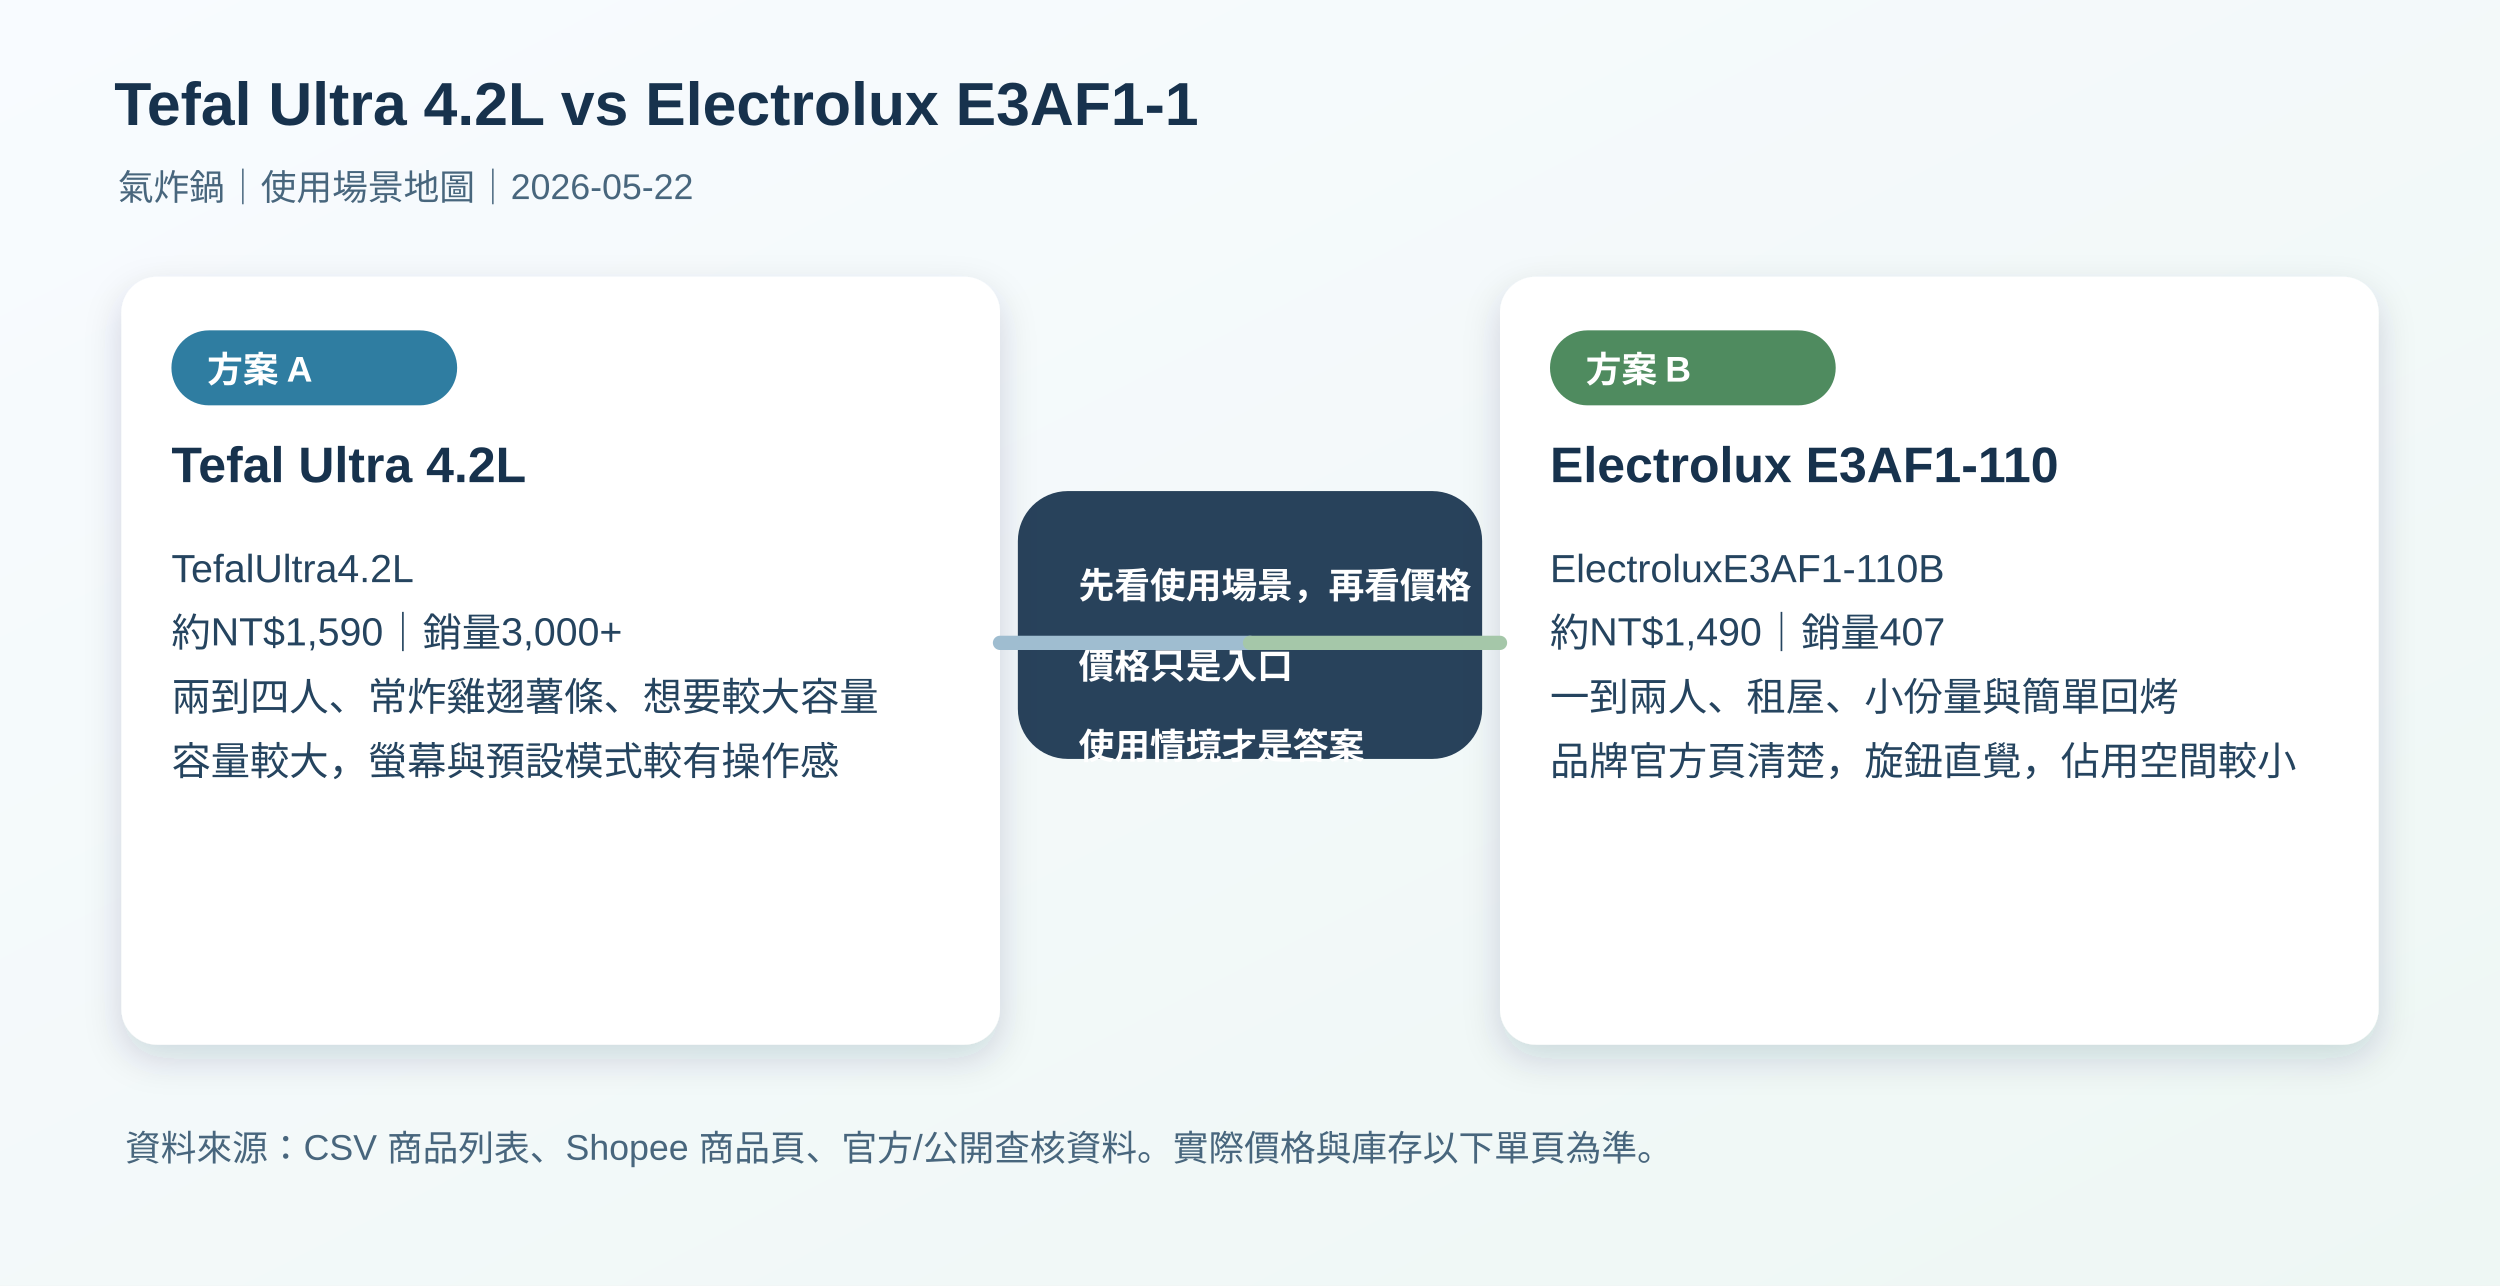
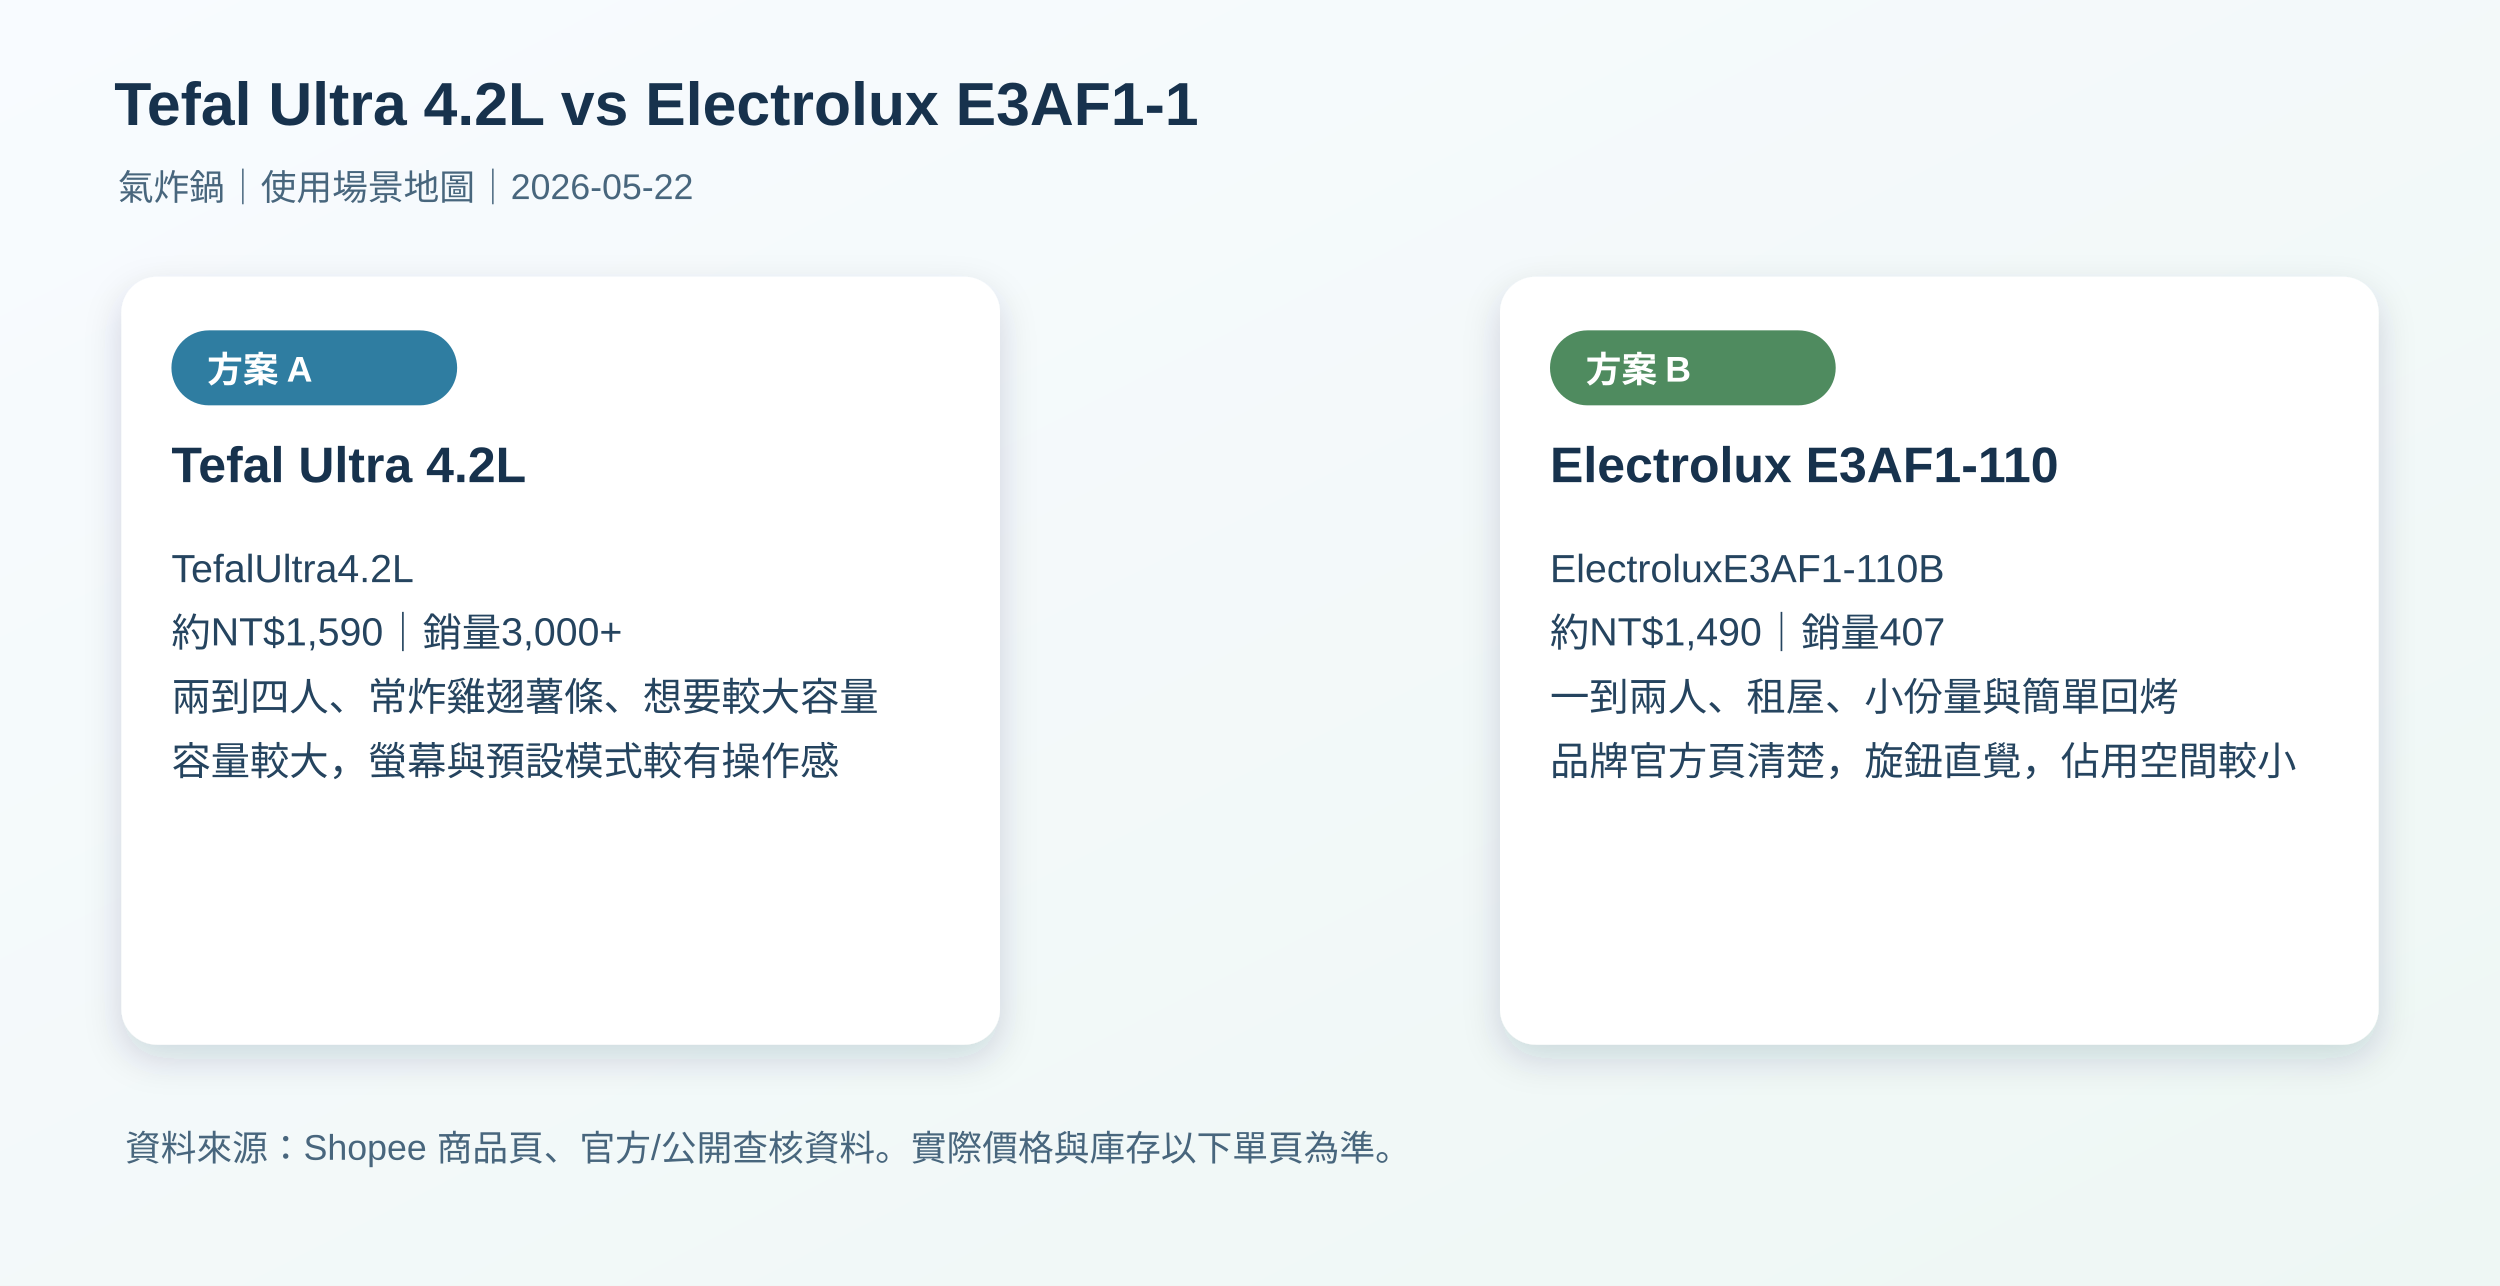
<svg xmlns="http://www.w3.org/2000/svg" width="1400" height="720" viewBox="0 0 1400 720" role="img" aria-labelledby="title desc">
  <defs>
    <linearGradient id="bg" x1="0" x2="1" y1="0" y2="1">
      <stop offset="0%" stop-color="#f8fbff" />
      <stop offset="100%" stop-color="#eef7f4" />
    </linearGradient>
    <filter id="shadow" x="-10%" y="-10%" width="120%" height="120%">
      <feDropShadow dx="0" dy="8" stdDeviation="10" flood-color="#17324d" flood-opacity="0.16" />
    </filter>
  </defs>
  <style>
    .title { font: 700 34px "Noto Sans TC", "Microsoft JhengHei", Arial, sans-serif; fill: #17324d; }
    .small { font: 500 20px "Noto Sans TC", "Microsoft JhengHei", Arial, sans-serif; fill: #48667d; }
    .label { font: 700 28px "Noto Sans TC", "Microsoft JhengHei", Arial, sans-serif; fill: #17324d; }
    .body { font: 500 22px "Noto Sans TC", "Microsoft JhengHei", Arial, sans-serif; fill: #25445f; }
    .pill { font: 700 20px "Noto Sans TC", "Microsoft JhengHei", Arial, sans-serif; fill: #ffffff; }
  </style>
  <rect width="1400" height="720" fill="url(#bg)" />
  <text x="64" y="70" class="title">Tefal Ultra 4.2L vs Electrolux E3AF1-1</text>
  <text x="66" y="112" class="small">氣炸鍋｜使用場景地圖｜2026-05-22</text>
  <rect x="68" y="155" width="492" height="430" rx="20" fill="#ffffff" filter="url(#shadow)" />
  <rect x="840" y="155" width="492" height="430" rx="20" fill="#ffffff" filter="url(#shadow)" />
  <rect x="96" y="185" width="160" height="42" rx="21" fill="#2f7da1" />
  <rect x="868" y="185" width="160" height="42" rx="21" fill="#4f8b5f" />
  <text x="116" y="214" class="pill">方案 A</text>
  <text x="888" y="214" class="pill">方案 B</text>
  <text x="96" y="270" class="label">Tefal Ultra 4.2L</text>
  <text x="868" y="270" class="label">Electrolux E3AF1-110</text>
  <text x="96" y="326" class="body">TefalUltra4.2L</text>
  <text x="96" y="362" class="body">約NT$1,590｜銷量3,000+</text>
  <text x="96" y="398" class="body">兩到四人、常炸雞翅薯條、想要較大容量</text>
  <text x="96" y="434" class="body">容量較大，螢幕與預設模式較有操作感</text>
  <text x="868" y="326" class="body">ElectroluxE3AF1-110B</text>
  <text x="868" y="362" class="body">約NT$1,490｜銷量407</text>
  <text x="868" y="398" class="body">一到兩人、租屋、小份量與簡單回烤</text>
  <text x="868" y="434" class="body">品牌官方頁清楚，旋鈕直覺，佔用空間較小</text>
-   <rect x="570" y="275" width="260" height="150" rx="28" fill="#17324d" opacity="0.92" />
-   <text x="604" y="335" class="pill">先看使用場景，再看價格</text>
-   <text x="604" y="380" class="pill">價格只是入口</text>
-   <text x="604" y="425" class="pill">使用情境才是答案</text>
-   <path d="M560 360 C625 360 650 360 700 360" stroke="#9fbdd0" stroke-width="8" stroke-linecap="round" />
-   <path d="M840 360 C775 360 750 360 700 360" stroke="#a5c7a9" stroke-width="8" stroke-linecap="round" />
-   <text x="70" y="650" class="small">資料來源：CSV 商品列表、Shopee 商品頁、官方/公開查核資料。實際價格與庫存以下單頁為準。</text>
+   <text x="70" y="650" class="small">資料來源：Shopee 商品頁、官方/公開查核資料。實際價格與庫存以下單頁為準。</text>
</svg>
